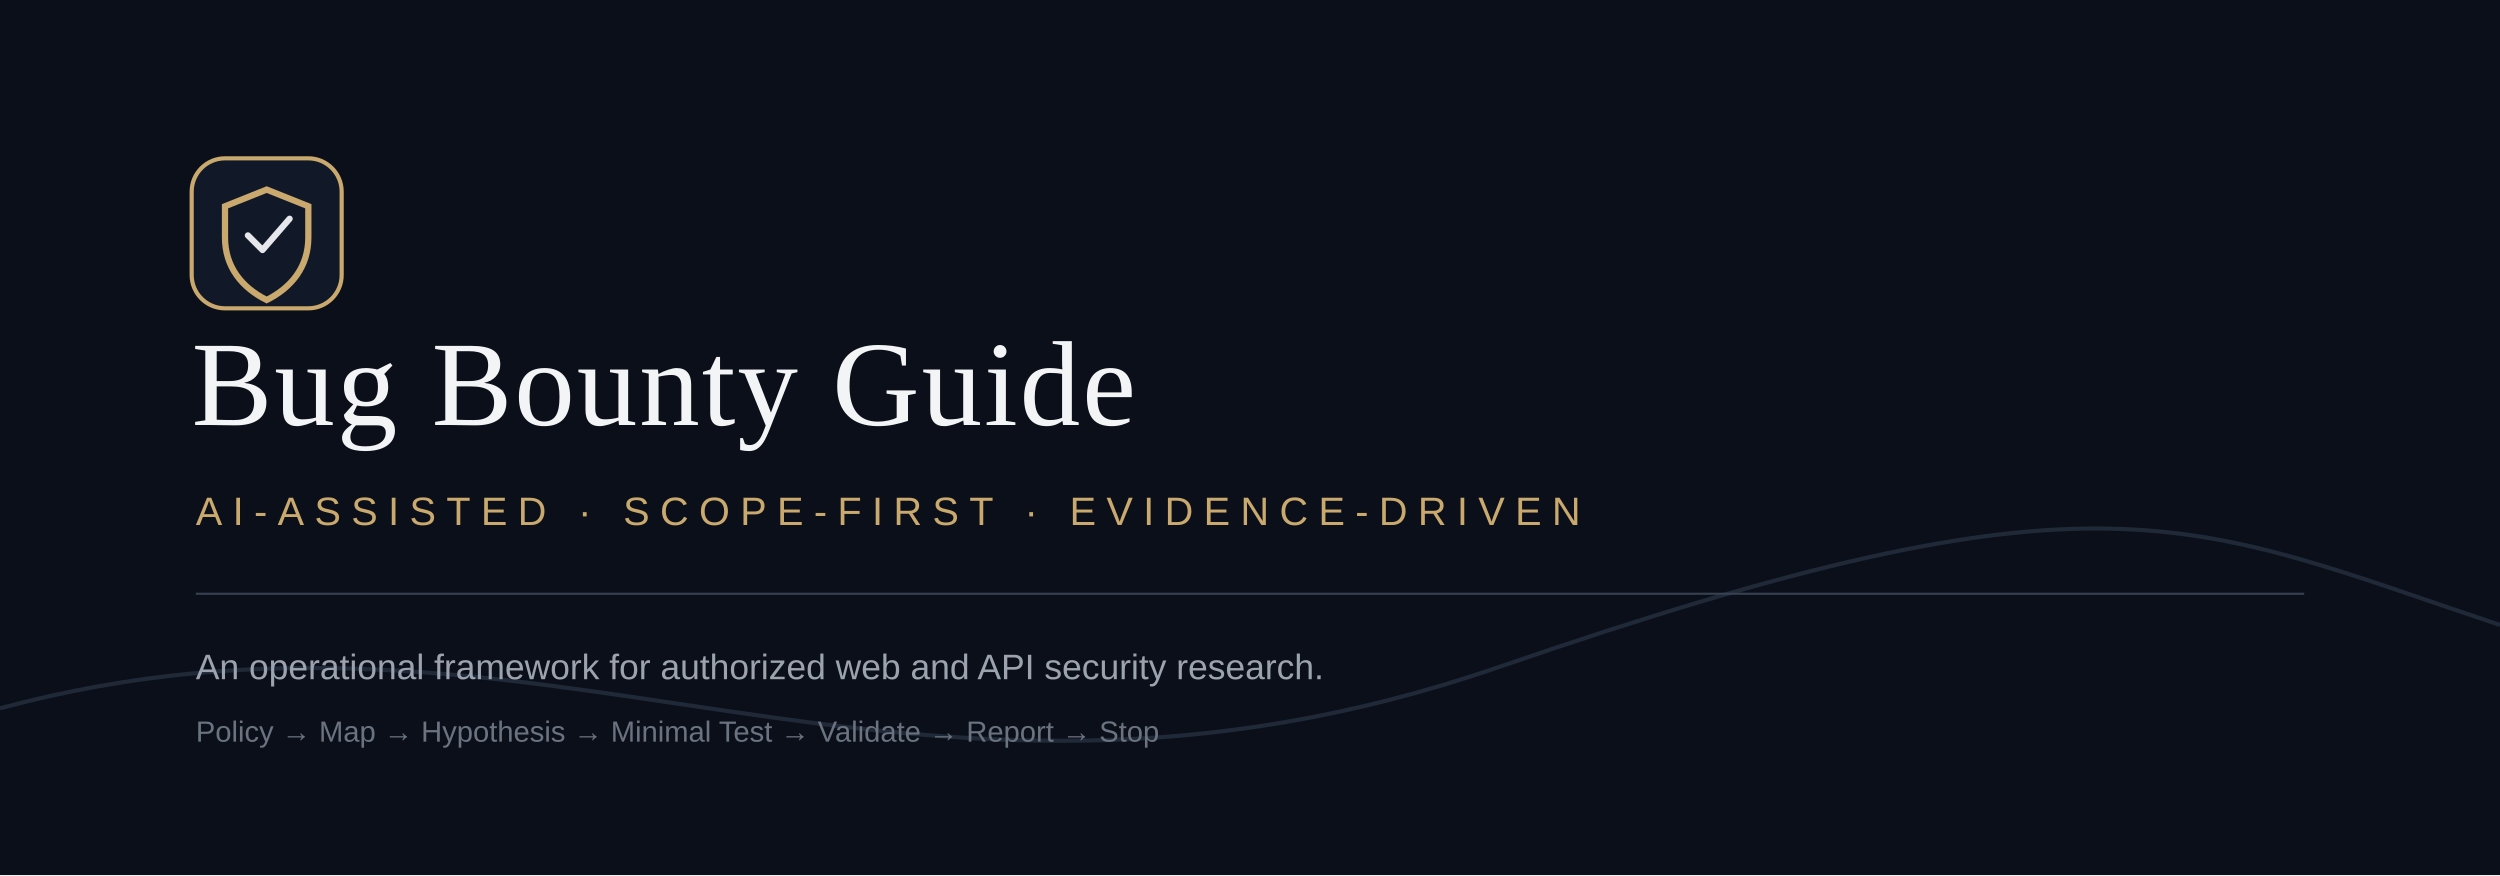
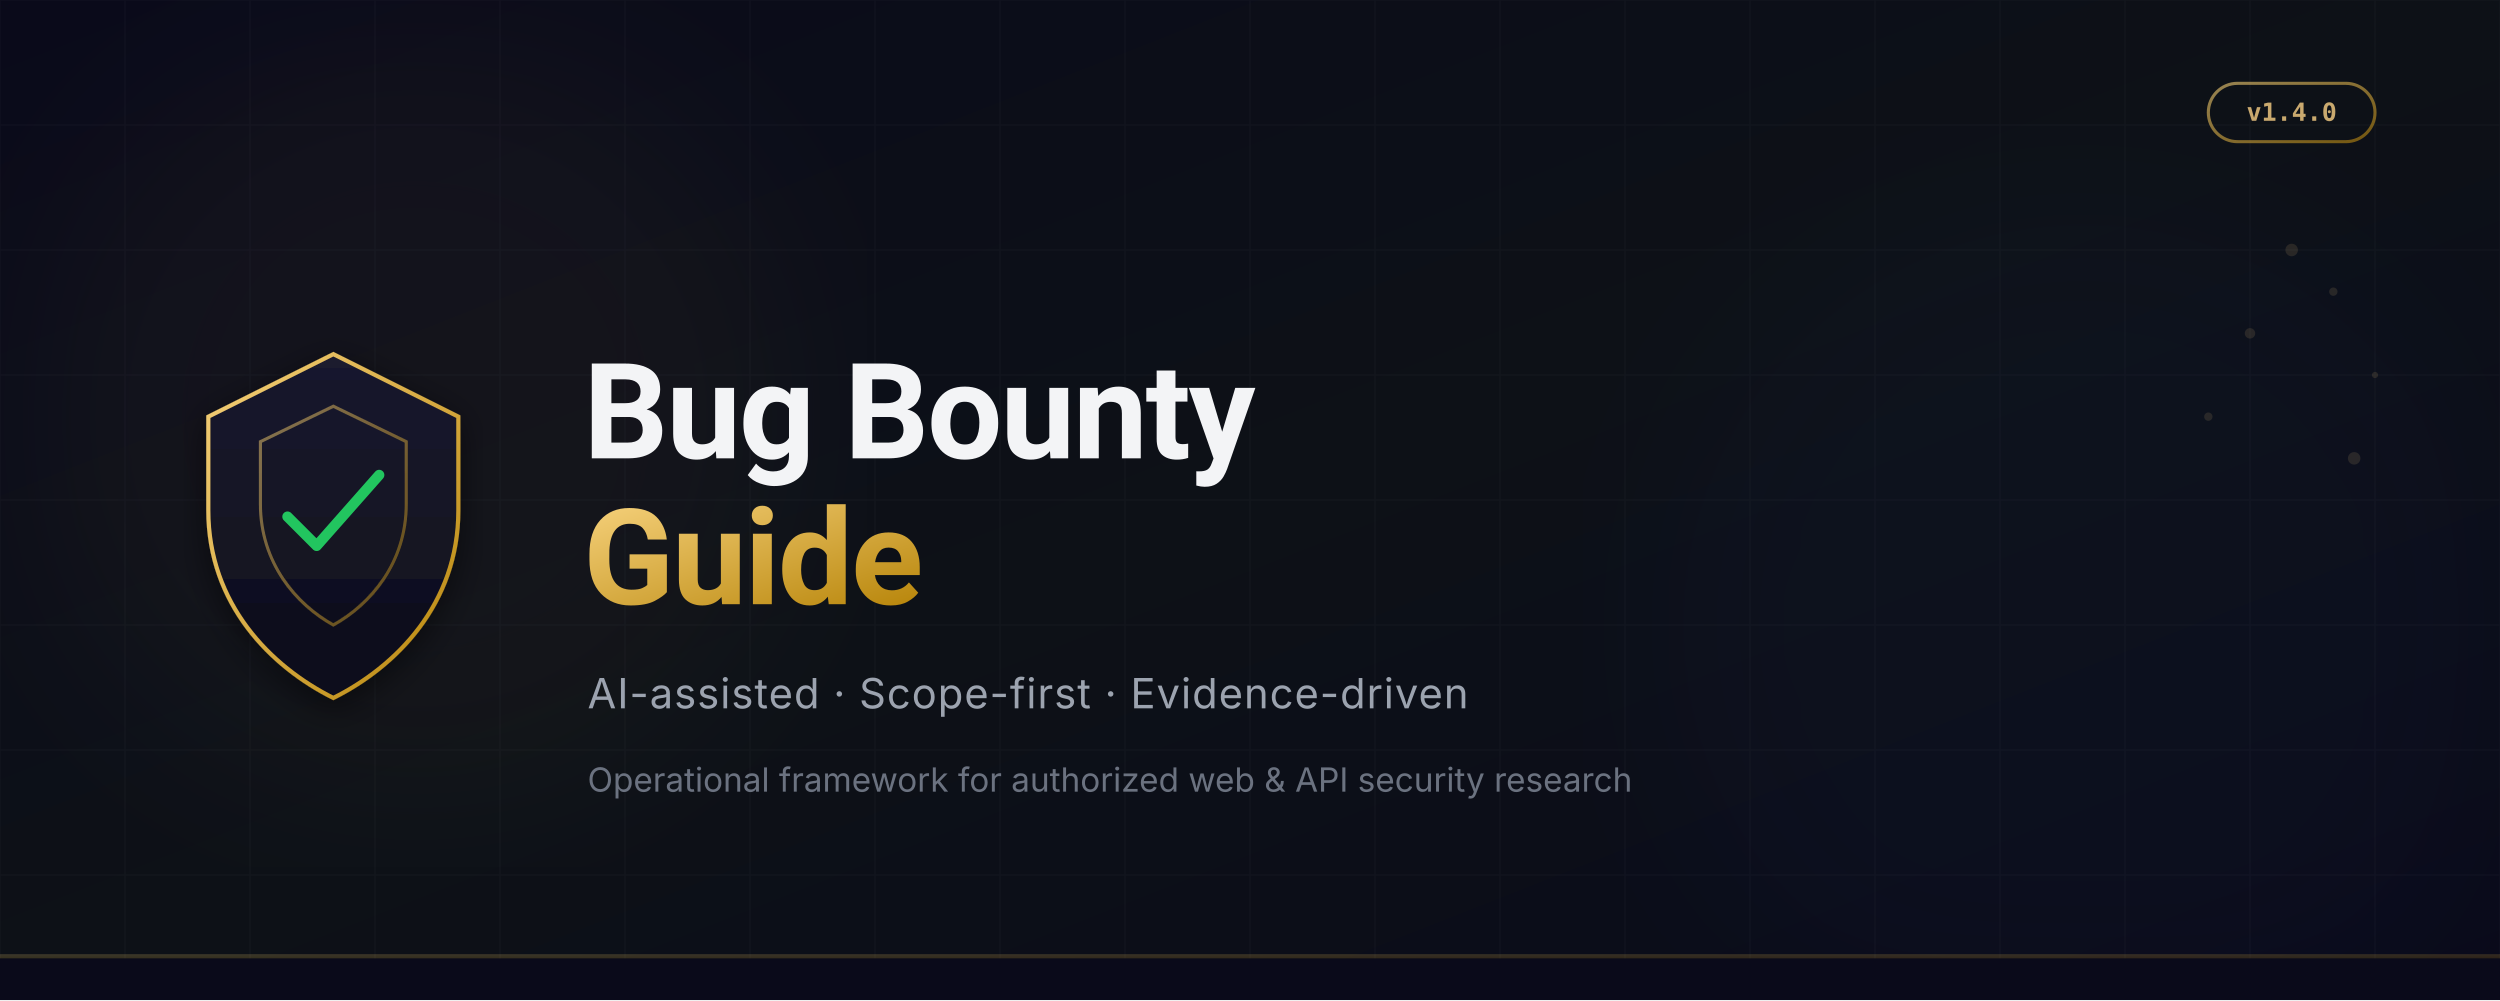
- <svg xmlns="http://www.w3.org/2000/svg" width="1200" height="420" viewBox="0 0 1200 420" role="img" aria-labelledby="title desc">
-   <rect width="1200" height="420" fill="#0b0f19" />
-   <path d="M0 340 C260 270 430 420 720 320 S1050 250 1200 300" fill="none" stroke="#1f2937" stroke-width="2" />
-   <g transform="translate(92 76)">
-     <rect x="0" y="0" width="72" height="72" rx="16" fill="#111827" stroke="#c9a96e" stroke-width="2" />
-     <path d="M36 15l20 8v15c0 14-8 24-20 30-12-6-20-16-20-30V23z" fill="none" stroke="#c9a96e" stroke-width="3" />
-     <path d="M27 37l7 7 13-15" fill="none" stroke="#e5e7eb" stroke-width="3" stroke-linecap="round" stroke-linejoin="round" />
+ <svg xmlns="http://www.w3.org/2000/svg" viewBox="0 0 1200 480" role="img" aria-labelledby="hero-title hero-desc">
+   <defs>
+     <linearGradient id="bg" x1="0" y1="0" x2="1" y2="1">
+       <stop offset="0%" stop-color="#0a0a1a" />
+       <stop offset="50%" stop-color="#0d1117" />
+       <stop offset="100%" stop-color="#0a0a1a" />
+     </linearGradient>
+     <linearGradient id="gold" x1="0" y1="0" x2="1" y2="1">
+       <stop offset="0%" stop-color="#f5d07a" />
+       <stop offset="100%" stop-color="#b8860b" />
+     </linearGradient>
+     <linearGradient id="shield-fill" x1="0" y1="0" x2="0" y2="1">
+       <stop offset="0%" stop-color="#1a1a2e" />
+       <stop offset="100%" stop-color="#0d0d1a" />
+     </linearGradient>
+     <linearGradient id="glow" x1="0.5" y1="0" x2="0.5" y2="1">
+       <stop offset="0%" stop-color="#c9a96e" stop-opacity="0.3" />
+       <stop offset="100%" stop-color="#c9a96e" stop-opacity="0" />
+     </linearGradient>
+     <filter id="blur-glow">
+       <feGaussianBlur in="SourceGraphic" stdDeviation="40" />
+     </filter>
+     <filter id="soft-shadow">
+       <feDropShadow dx="0" dy="4" stdDeviation="8" flood-color="#000" flood-opacity="0.5" />
+     </filter>
+   </defs>
+   <rect width="1200" height="480" fill="url(#bg)" />
+   <g opacity="0.03" stroke="#fff" stroke-width="0.5">
+     <line x1="0" y1="0" x2="0" y2="480" />
+     <line x1="60" y1="0" x2="60" y2="480" />
+     <line x1="120" y1="0" x2="120" y2="480" />
+     <line x1="180" y1="0" x2="180" y2="480" />
+     <line x1="240" y1="0" x2="240" y2="480" />
+     <line x1="300" y1="0" x2="300" y2="480" />
+     <line x1="360" y1="0" x2="360" y2="480" />
+     <line x1="420" y1="0" x2="420" y2="480" />
+     <line x1="480" y1="0" x2="480" y2="480" />
+     <line x1="540" y1="0" x2="540" y2="480" />
+     <line x1="600" y1="0" x2="600" y2="480" />
+     <line x1="660" y1="0" x2="660" y2="480" />
+     <line x1="720" y1="0" x2="720" y2="480" />
+     <line x1="780" y1="0" x2="780" y2="480" />
+     <line x1="840" y1="0" x2="840" y2="480" />
+     <line x1="900" y1="0" x2="900" y2="480" />
+     <line x1="960" y1="0" x2="960" y2="480" />
+     <line x1="1020" y1="0" x2="1020" y2="480" />
+     <line x1="1080" y1="0" x2="1080" y2="480" />
+     <line x1="1140" y1="0" x2="1140" y2="480" />
+     <line x1="1200" y1="0" x2="1200" y2="480" />
+     <line x1="0" y1="0" x2="1200" y2="0" />
+     <line x1="0" y1="60" x2="1200" y2="60" />
+     <line x1="0" y1="120" x2="1200" y2="120" />
+     <line x1="0" y1="180" x2="1200" y2="180" />
+     <line x1="0" y1="240" x2="1200" y2="240" />
+     <line x1="0" y1="300" x2="1200" y2="300" />
+     <line x1="0" y1="360" x2="1200" y2="360" />
+     <line x1="0" y1="420" x2="1200" y2="420" />
  </g>
-   <text x="92" y="204" fill="#f3f4f6" font-family="Georgia, 'Times New Roman', serif" font-size="58" letter-spacing="1">Bug Bounty Guide</text>
-   <text x="94" y="252" fill="#c9a96e" font-family="Arial, sans-serif" font-size="19" letter-spacing="5">AI-ASSISTED · SCOPE-FIRST · EVIDENCE-DRIVEN</text>
-   <line x1="94" y1="285" x2="1106" y2="285" stroke="#374151" />
-   <text x="94" y="326" fill="#9ca3af" font-family="Arial, sans-serif" font-size="17">An operational framework for authorized web and API security research.</text>
-   <text x="94" y="356" fill="#6b7280" font-family="Arial, sans-serif" font-size="14">Policy → Map → Hypothesis → Minimal Test → Validate → Report → Stop</text>
+   <circle cx="200" cy="200" r="180" fill="#c9a96e" opacity="0.04" filter="url(#blur-glow)" />
+   <circle cx="1000" cy="300" r="200" fill="#2563eb" opacity="0.03" filter="url(#blur-glow)" />
+   <line x1="80" y1="130" x2="80" y2="380" stroke="url(#gold)" stroke-width="3" opacity="0.4" />
+   <line x1="80" y1="130" x2="120" y2="130" stroke="url(#gold)" stroke-width="3" opacity="0.4" />
+   <line x1="80" y1="380" x2="120" y2="380" stroke="url(#gold)" stroke-width="3" opacity="0.4" />
+   <g transform="translate(100, 170)" filter="url(#soft-shadow)">
+     <path d="M60 0 L120 30 L120 75 C120 120 90 150 60 165 C30 150 0 120 0 75 L0 30 Z" fill="url(#shield-fill)" stroke="url(#gold)" stroke-width="2" />
+     <path d="M60 25 L95 42 L95 72 C95 100 78 120 60 130 C42 120 25 100 25 72 L25 42 Z" fill="none" stroke="url(#gold)" stroke-width="1.5" opacity="0.5" />
+     <path d="M38 78 L52 92 L82 58" fill="none" stroke="#22c55e" stroke-width="5" stroke-linecap="round" stroke-linejoin="round" />
+   </g>
+   <text x="280" y="220" fill="#f3f4f6" font-family="'SF Pro Display', -apple-system, BlinkMacSystemFont, 'Segoe UI', Roboto, sans-serif" font-size="64" font-weight="700" letter-spacing="-1">Bug Bounty</text>
+   <text x="280" y="290" fill="url(#gold)" font-family="'SF Pro Display', -apple-system, BlinkMacSystemFont, 'Segoe UI', Roboto, sans-serif" font-size="64" font-weight="700" letter-spacing="-1">Guide</text>
+   <text x="282" y="340" fill="#9ca3af" font-family="'SF Pro Text', -apple-system, BlinkMacSystemFont, sans-serif" font-size="20" font-weight="400" letter-spacing="0.5">AI-assisted · Scope-first · Evidence-driven</text>
+   <text x="282" y="380" fill="#6b7280" font-family="'SF Pro Text', -apple-system, BlinkMacSystemFont, sans-serif" font-size="16">Operational framework for authorized web &amp; API security research</text>
+   <g transform="translate(1060, 40)">
+     <rect width="80" height="28" rx="14" fill="none" stroke="url(#gold)" stroke-width="1.5" opacity="0.6" />
+     <text x="40" y="18" fill="#c9a96e" font-family="monospace" font-size="12" text-anchor="middle" font-weight="600">v1.4.0</text>
+   </g>
+   <g fill="#c9a96e" opacity="0.15">
+     <circle cx="1100" cy="120" r="3" />
+     <circle cx="1120" cy="140" r="2" />
+     <circle cx="1080" cy="160" r="2.5" />
+     <circle cx="1140" cy="180" r="1.5" />
+     <circle cx="1060" cy="200" r="2" />
+     <circle cx="1130" cy="220" r="3" />
+   </g>
+   <rect x="0" y="460" width="1200" height="20" fill="#0a0a1a" />
+   <rect x="0" y="458" width="1200" height="2" fill="url(#gold)" opacity="0.2" />
</svg>
